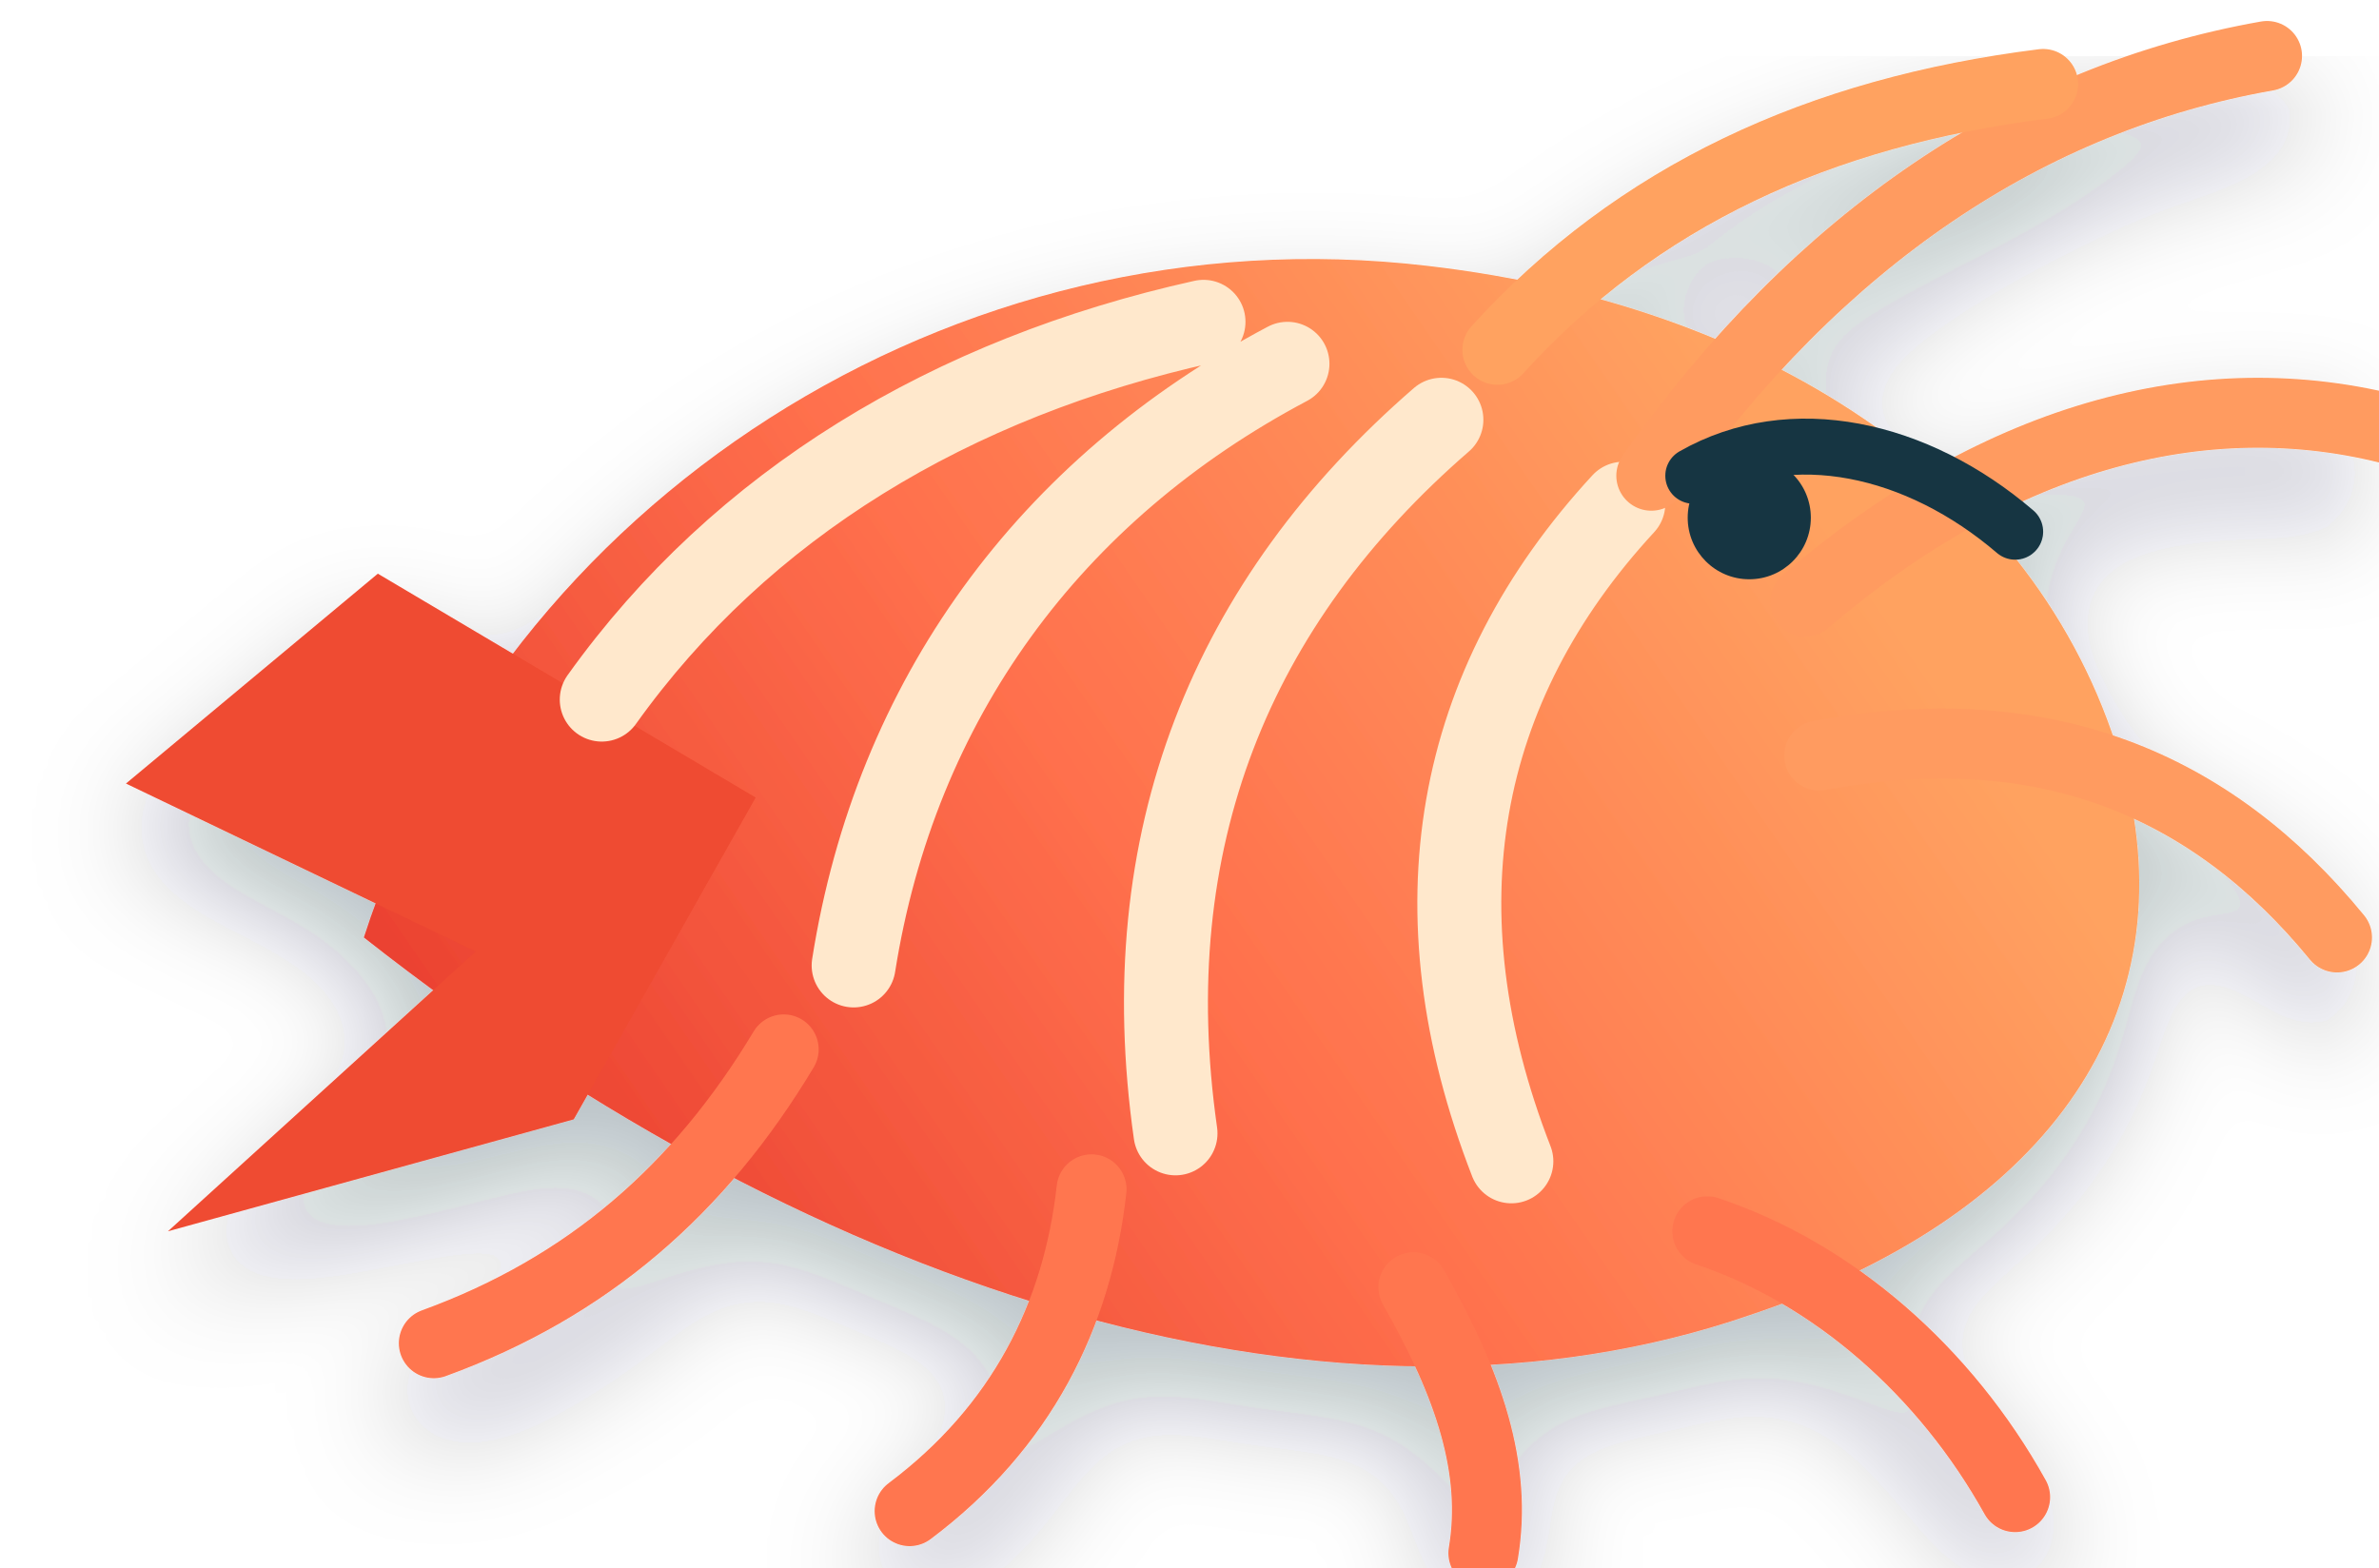
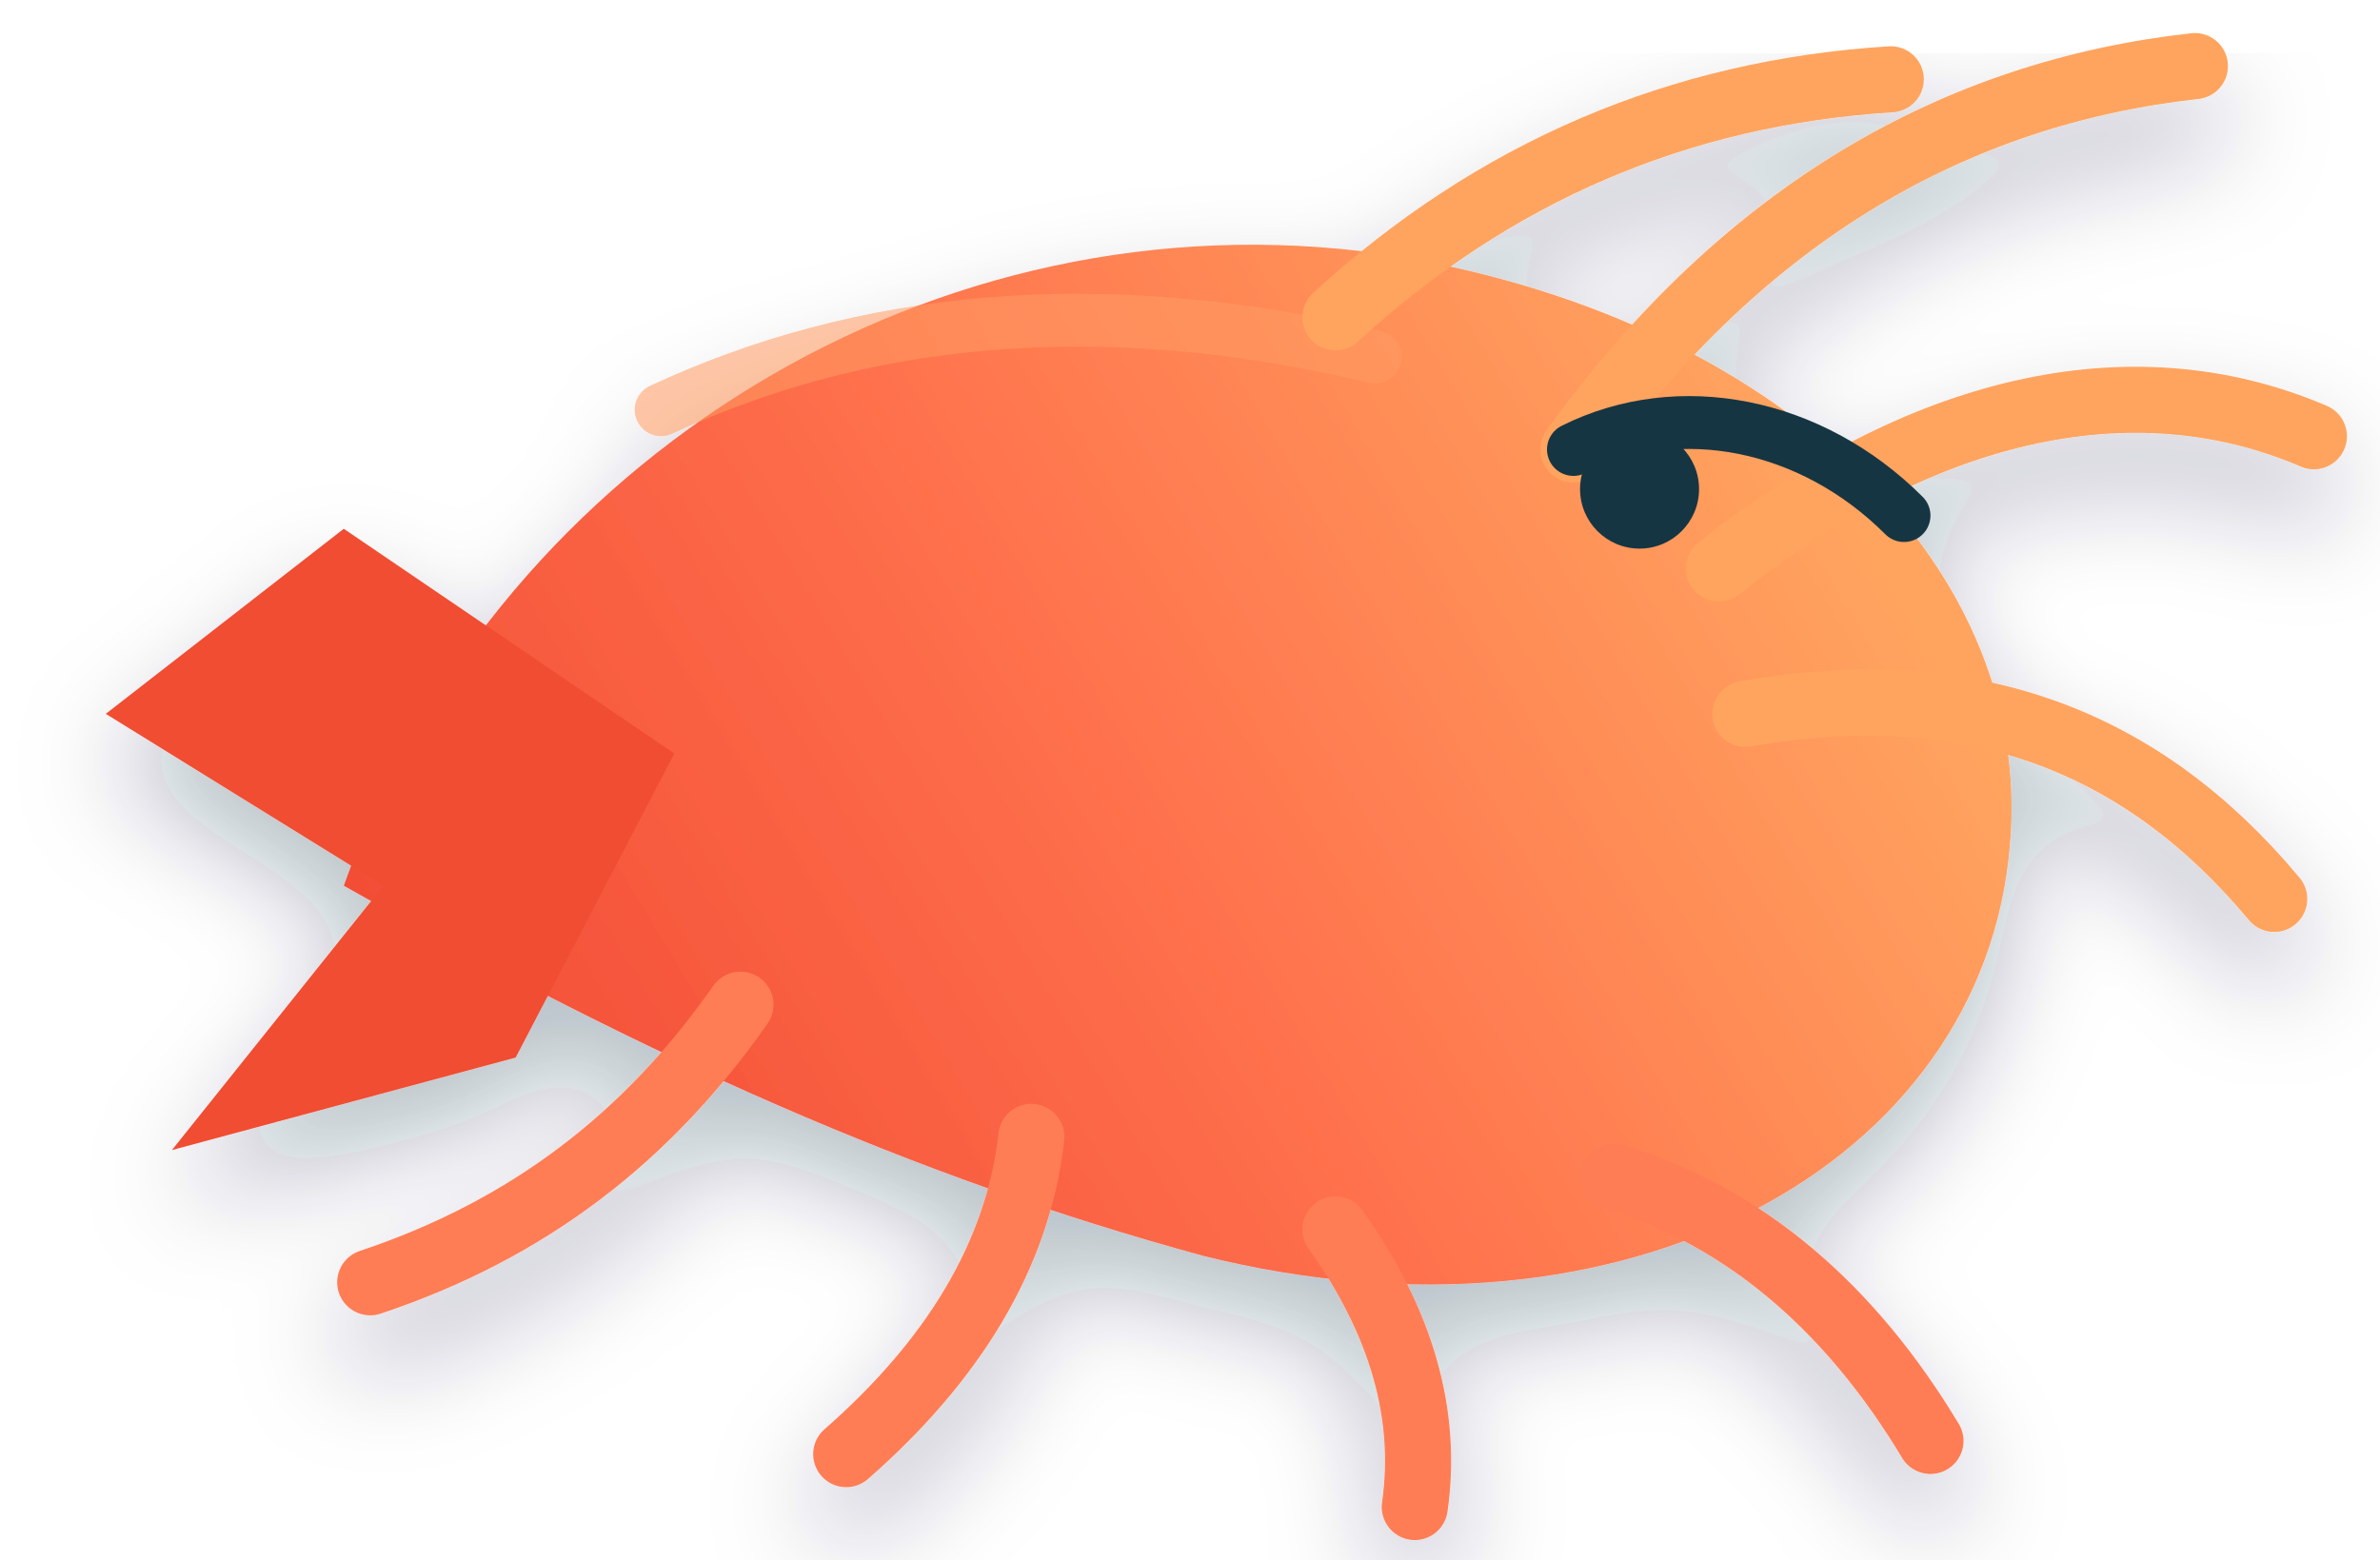
- <svg xmlns="http://www.w3.org/2000/svg" viewBox="0 0 170 112" role="img" aria-label="Shrimp mark">
+ <svg xmlns="http://www.w3.org/2000/svg" viewBox="0 0 180 118" role="img" aria-label="Shrimp mark">
  <defs>
-     <linearGradient id="body" x1="30" y1="84" x2="120" y2="22" gradientUnits="userSpaceOnUse">
-       <stop offset="0" stop-color="#e83b2d" />
-       <stop offset="0.5" stop-color="#ff704d" />
-       <stop offset="1" stop-color="#ffa260" />
+     <linearGradient id="shrimpBody" x1="20" y1="88" x2="130" y2="22" gradientUnits="userSpaceOnUse">
+       <stop offset="0" stop-color="#ef432f" />
+       <stop offset="0.55" stop-color="#ff714d" />
+       <stop offset="1" stop-color="#ffa45f" />
    </linearGradient>
-     <filter id="shadow" x="-18%" y="-24%" width="145%" height="160%">
-       <feDropShadow dx="0" dy="4" stdDeviation="4" flood-color="#032935" flood-opacity="0.28" />
+     <filter id="softShadow" x="-18%" y="-24%" width="150%" height="165%">
+       <feDropShadow dx="0" dy="4" stdDeviation="4" flood-color="#032936" flood-opacity="0.28" />
    </filter>
  </defs>
-   <g filter="url(#shadow)" fill="none" stroke-linecap="round" stroke-linejoin="round">
-     <path d="M26 67c10-31 42-52 76-48 26 3 45 17 50 37 4 17-6 31-27 38-29 10-66-1-99-27Z" fill="url(#body)" />
-     <path d="M34 68 9 56l18-15 27 16-13 23-29 8 22-20Z" fill="#ef4b31" />
-     <path d="M43 50c10-14 25-23 43-27M61 69c3-19 14-34 31-43M84 81c-3-21 4-38 19-51M108 83c-7-18-4-34 8-47" stroke="#ffe8cc" stroke-width="6" />
-     <path d="M129 43c14-12 29-16 43-12M130 54c16-3 28 2 37 13M118 34c12-17 27-27 44-30" stroke="#ff9b60" stroke-width="5" />
-     <path d="M122 88c9 3 17 10 22 19M101 92c4 7 6 13 5 19M78 85c-1 9-5 17-13 23M56 75c-6 10-14 17-25 21" stroke="#ff7650" stroke-width="5" />
-     <path d="M121 34c7-4 16-2 23 4" stroke="#173642" stroke-width="4" />
-     <circle cx="125" cy="37" r="4.4" fill="#173642" />
-     <path d="M107 25c10-11 23-17 39-19" stroke="#ffa260" stroke-width="5" />
+   <g filter="url(#softShadow)" fill="none" stroke-linecap="round" stroke-linejoin="round">
+     <path d="M26 67c11-31 43-52 77-48 30 4 51 23 49 45-2 24-29 39-61 31-22-6-42-15-65-28Z" fill="url(#shrimpBody)" />
+     <path d="M29 67 8 54l18-14 25 17-12 23-26 7 16-20Z" fill="#f04e33" />
+     <path d="M50 31c15-7 33-9 54-4" stroke="#ff9b62" stroke-width="4" opacity="0.55" />
+     <path d="M130 43c15-12 31-16 45-10M132 54c17-3 30 2 40 14M119 34c13-18 29-27 47-29" stroke="#ffa45f" stroke-width="5" />
+     <path d="M122 89c10 3 18 10 24 20M101 93c5 7 7 14 6 21M78 86c-1 9-6 17-14 24M56 76c-7 10-16 17-28 21" stroke="#ff7d55" stroke-width="5" />
+     <path d="M119 34c8-4 18-2 25 5" stroke="#173642" stroke-width="4" />
+     <circle cx="124" cy="37" r="4.5" fill="#173642" />
+     <path d="M101 24c12-11 26-17 42-18" stroke="#ffa45f" stroke-width="5" />
  </g>
</svg>
